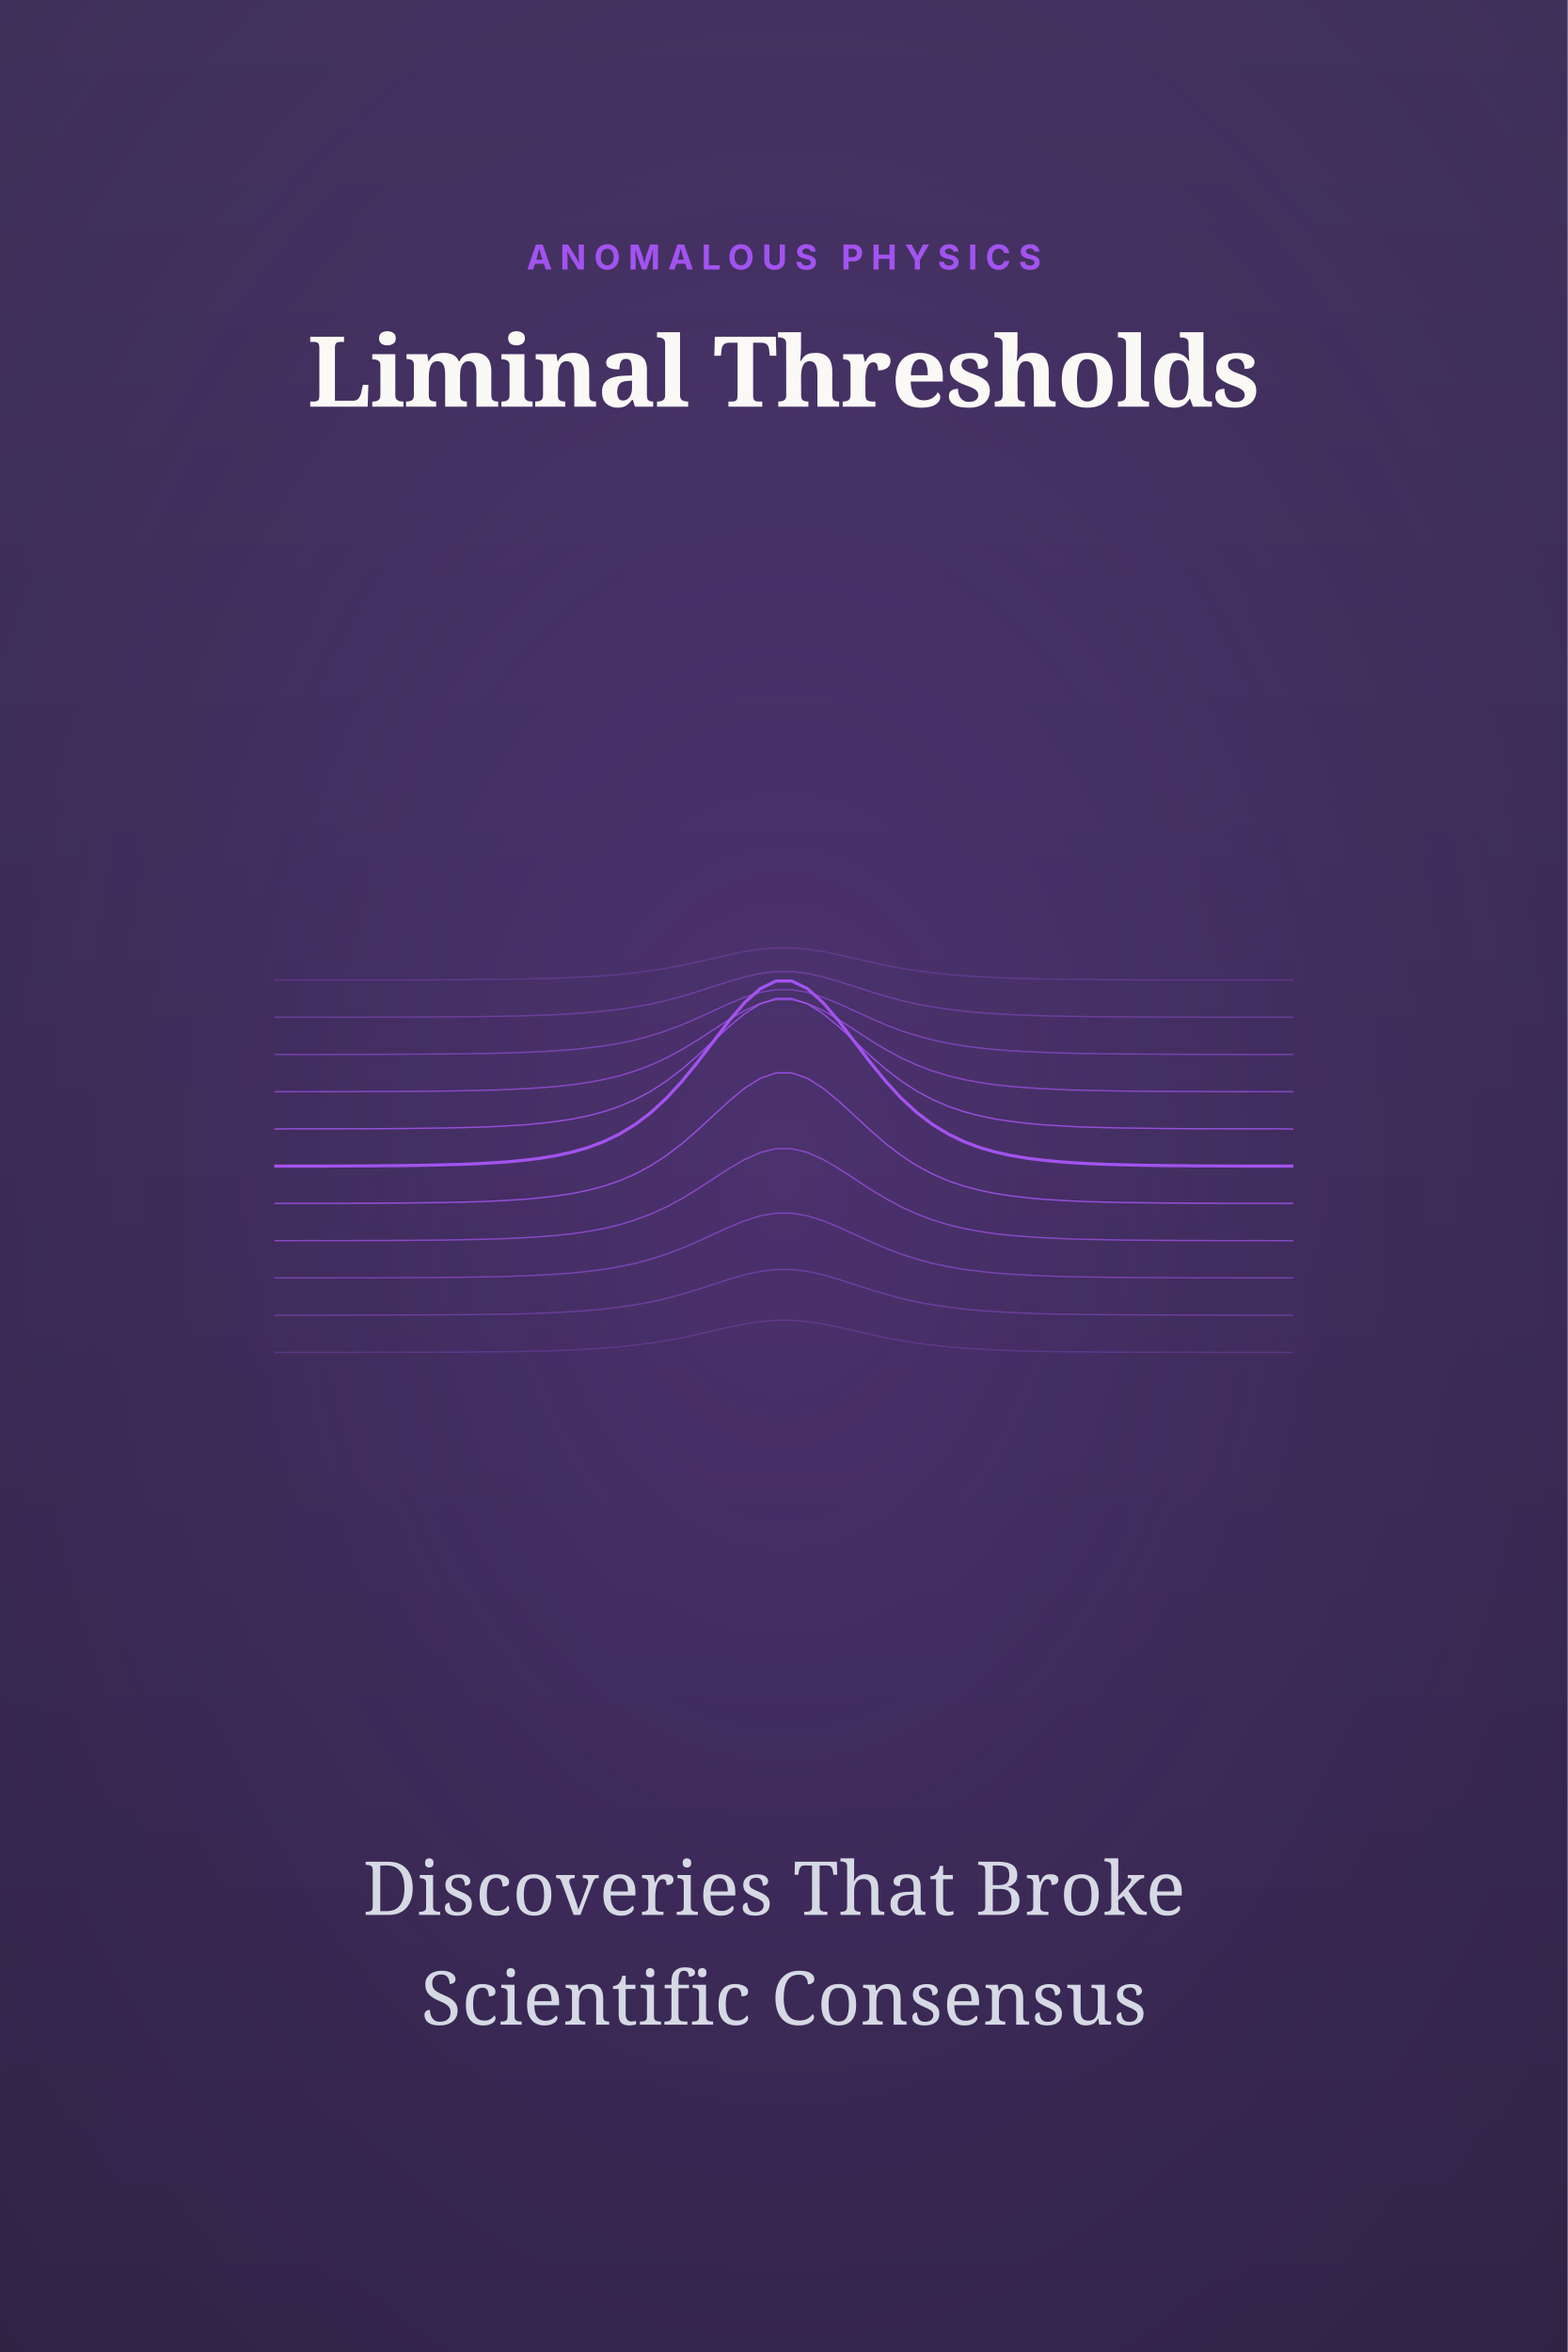
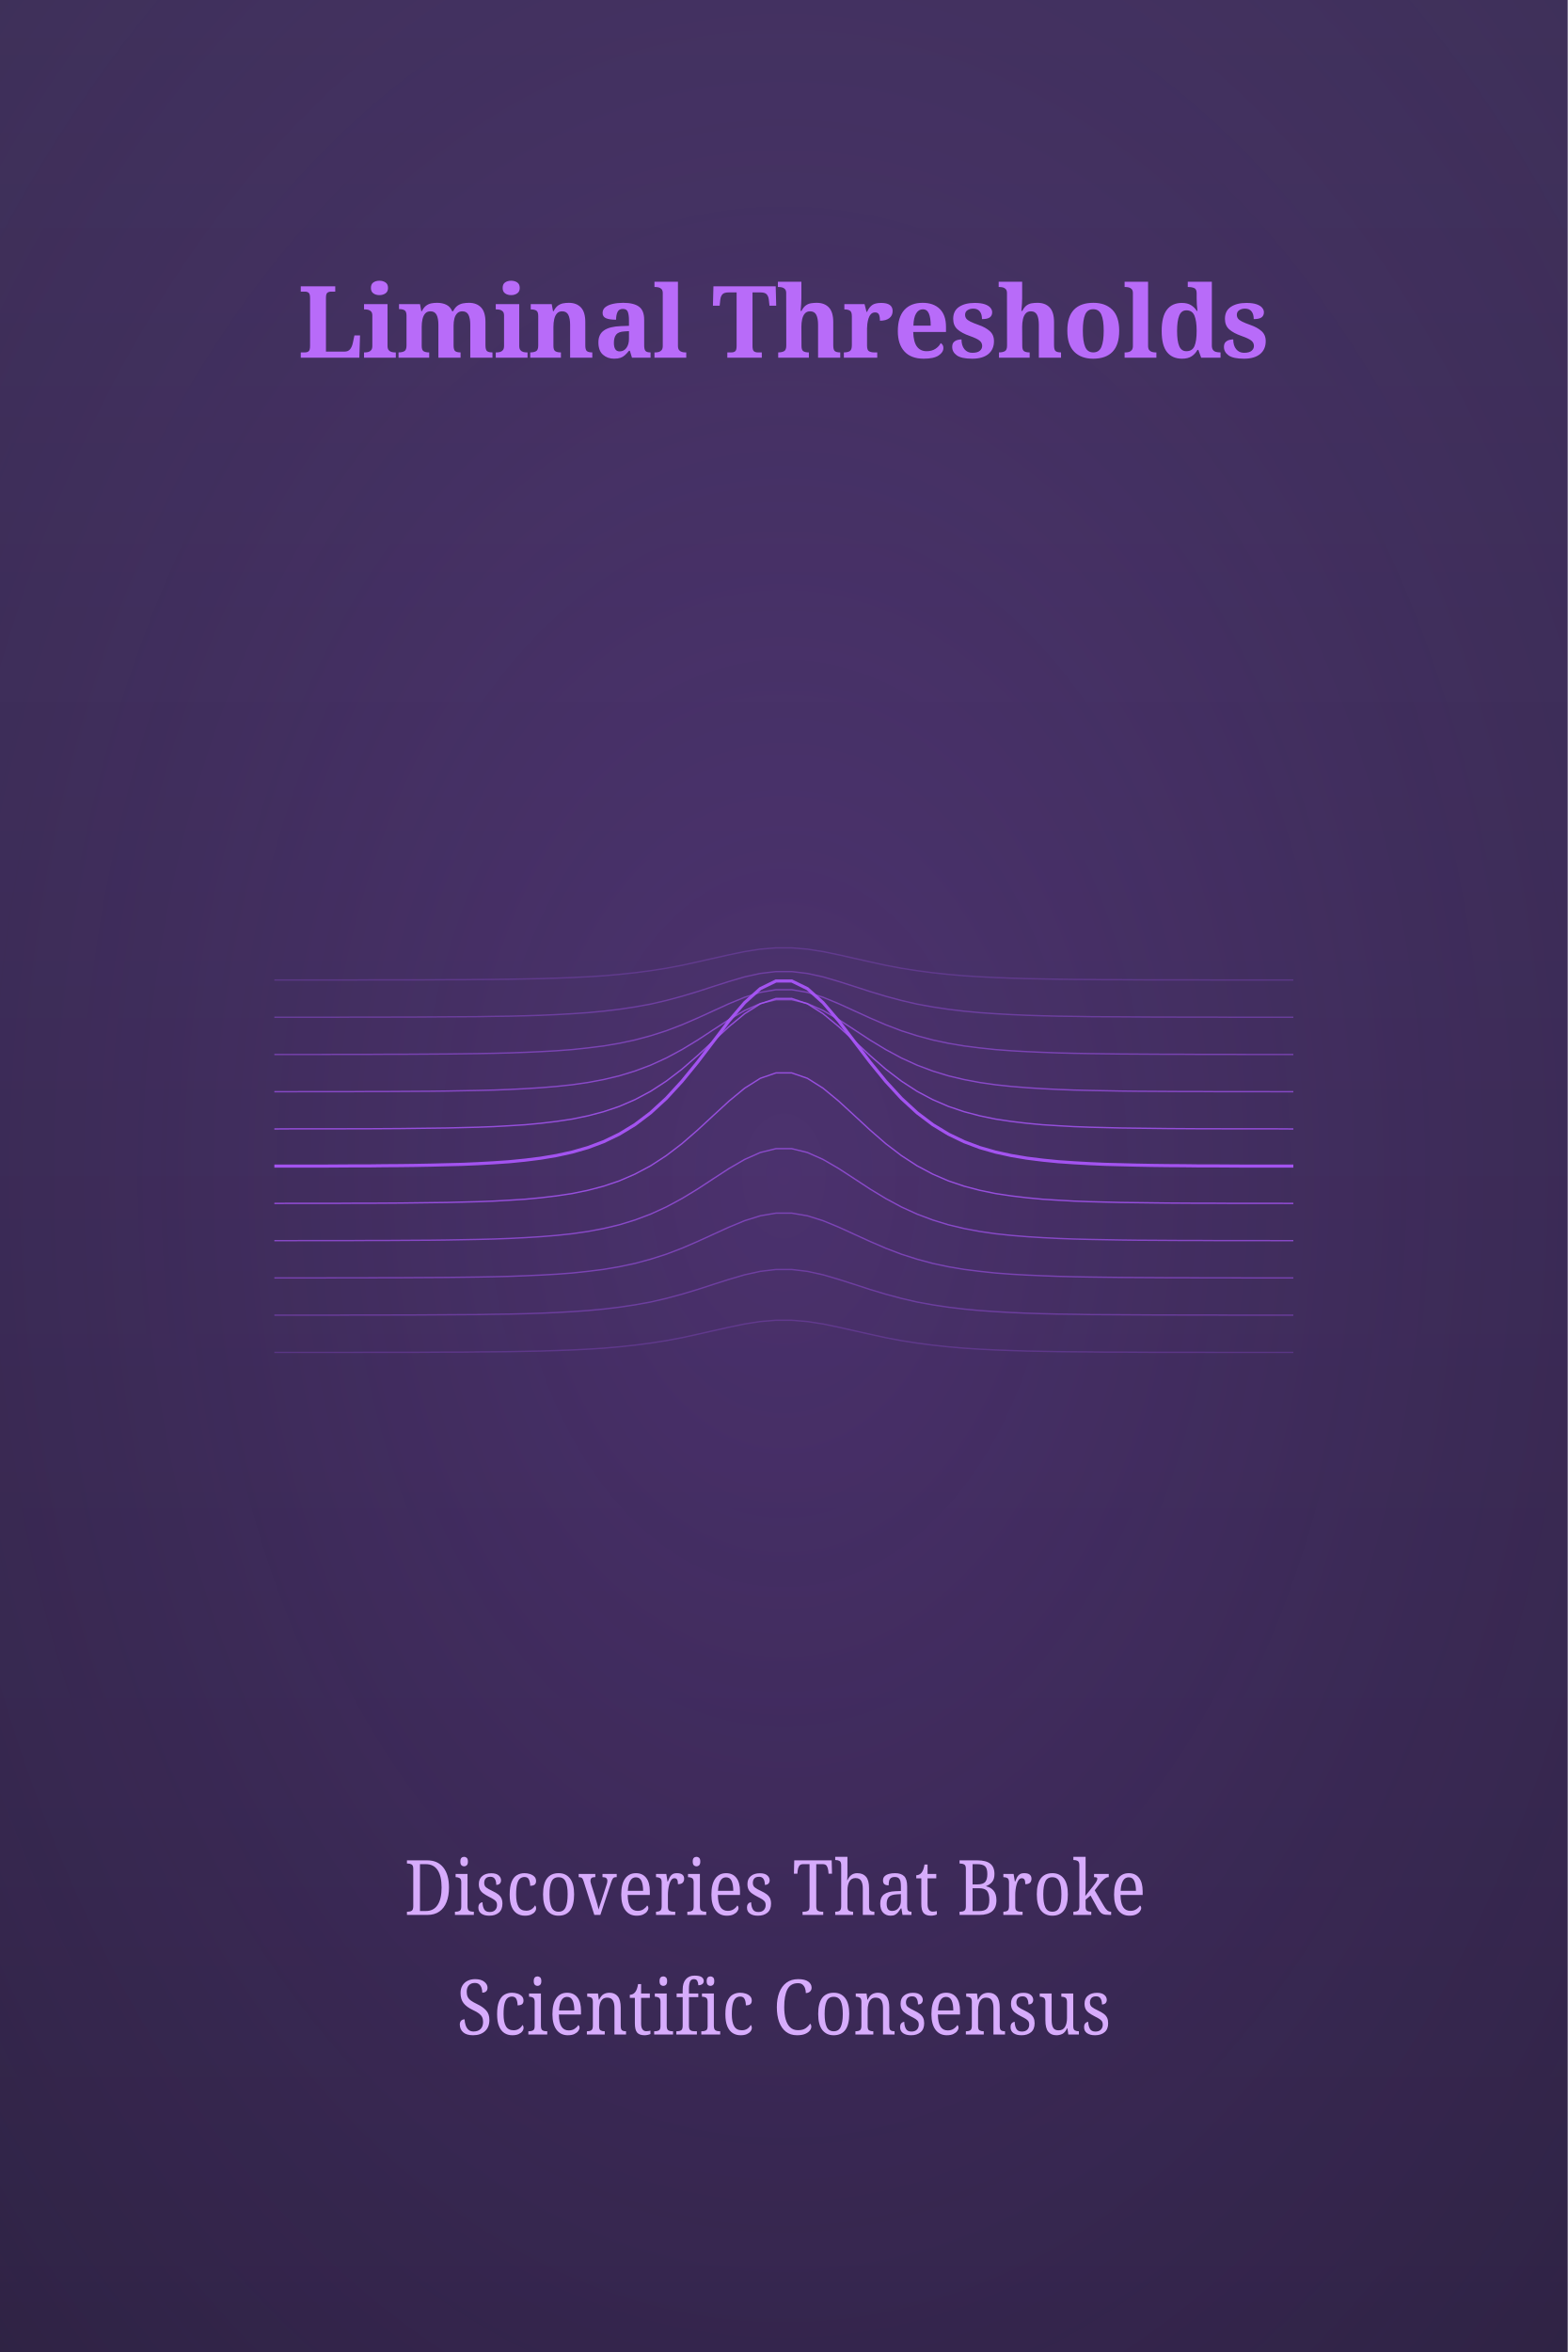
<svg xmlns="http://www.w3.org/2000/svg" viewBox="0 0 1600 2400" width="100%" height="100%">
  <defs>
    <linearGradient id="bg-liminal-thresholds" x1="0%" y1="0%" x2="0%" y2="100%">
      <stop offset="0%" stop-color="#342c4a" />
      <stop offset="60%" stop-color="#29233b" />
      <stop offset="100%" stop-color="#231e33" />
    </linearGradient>
    <radialGradient id="halo-liminal-thresholds" cx="50%" cy="50%" r="75%">
      <stop offset="0%" stop-color="#a855f7" stop-opacity="0.26" />
      <stop offset="55%" stop-color="#a855f7" stop-opacity="0.15" />
      <stop offset="100%" stop-color="#a855f7" stop-opacity="0.08" />
    </radialGradient>
  </defs>
  <rect width="1600" height="2400" fill="url(#bg-liminal-thresholds)" />
  <rect width="1600" height="2400" fill="url(#halo-liminal-thresholds)" />
-   <g text-anchor="middle" font-family="'Inter', -apple-system, BlinkMacSystemFont, sans-serif">
-     <text x="800" y="275" font-size="35" font-weight="700" letter-spacing="8" fill="#a855f7" opacity="0.95">ANOMALOUS PHYSICS</text>
-   </g>
  <g text-anchor="middle">
-     <text x="800" y="415" font-family="'Literata', Georgia, serif" font-size="100" font-weight="700" letter-spacing="-0.01em" fill="#faf9f6">Liminal Thresholds</text>
+     <text x="800" y="365" font-family="'Literata', Georgia, serif" font-size="102" font-weight="700" letter-spacing="-0.01em" fill="#b86bf9">Liminal Thresholds</text>
  </g>
  <g class="emblem-soliton" transform="translate(0, -210)">
    <path d="M 280,1210.0 L 296,1210.0 L 312,1210.0 L 328,1210.0 L 344,1210.0 L 360,1210.0 L 376,1209.9 L 392,1209.9 L 408,1209.9 L 424,1209.9 L 440,1209.8 L 456,1209.7 L 472,1209.7 L 488,1209.5 L 504,1209.4 L 520,1209.2 L 536,1208.9 L 552,1208.6 L 568,1208.1 L 584,1207.5 L 600,1206.7 L 616,1205.7 L 632,1204.3 L 648,1202.6 L 664,1200.5 L 680,1198.0 L 696,1195.0 L 712,1191.5 L 728,1187.9 L 744,1184.3 L 760,1181.0 L 776,1178.5 L 792,1177.2 L 808,1177.2 L 824,1178.5 L 840,1181.0 L 856,1184.3 L 872,1187.9 L 888,1191.5 L 904,1195.0 L 920,1198.0 L 936,1200.5 L 952,1202.6 L 968,1204.3 L 984,1205.7 L 1000,1206.7 L 1016,1207.5 L 1032,1208.1 L 1048,1208.6 L 1064,1208.9 L 1080,1209.2 L 1096,1209.4 L 1112,1209.5 L 1128,1209.7 L 1144,1209.7 L 1160,1209.8 L 1176,1209.9 L 1192,1209.9 L 1208,1209.9 L 1224,1209.9 L 1240,1210.0 L 1256,1210.0 L 1272,1210.0 L 1288,1210.0 L 1304,1210.0 L 1320,1210.0" stroke="#a855f7" stroke-width="1.4" fill="none" opacity="0.25" />
    <path d="M 280,1248.0 L 296,1248.0 L 312,1248.0 L 328,1248.0 L 344,1248.0 L 360,1247.9 L 376,1247.9 L 392,1247.9 L 408,1247.8 L 424,1247.8 L 440,1247.7 L 456,1247.6 L 472,1247.5 L 488,1247.4 L 504,1247.1 L 520,1246.9 L 536,1246.5 L 552,1246.0 L 568,1245.3 L 584,1244.4 L 600,1243.3 L 616,1241.8 L 632,1239.9 L 648,1237.5 L 664,1234.6 L 680,1230.9 L 696,1226.6 L 712,1221.8 L 728,1216.6 L 744,1211.5 L 760,1206.8 L 776,1203.3 L 792,1201.4 L 808,1201.4 L 824,1203.3 L 840,1206.8 L 856,1211.5 L 872,1216.6 L 888,1221.8 L 904,1226.6 L 920,1230.9 L 936,1234.6 L 952,1237.5 L 968,1239.9 L 984,1241.8 L 1000,1243.3 L 1016,1244.4 L 1032,1245.3 L 1048,1246.0 L 1064,1246.5 L 1080,1246.9 L 1096,1247.1 L 1112,1247.4 L 1128,1247.5 L 1144,1247.6 L 1160,1247.7 L 1176,1247.8 L 1192,1247.8 L 1208,1247.9 L 1224,1247.9 L 1240,1247.9 L 1256,1248.0 L 1272,1248.0 L 1288,1248.0 L 1304,1248.0 L 1320,1248.0" stroke="#a855f7" stroke-width="1.4" fill="none" opacity="0.39" />
    <path d="M 280,1286.0 L 296,1286.0 L 312,1286.0 L 328,1286.0 L 344,1285.9 L 360,1285.9 L 376,1285.9 L 392,1285.8 L 408,1285.8 L 424,1285.7 L 440,1285.6 L 456,1285.5 L 472,1285.3 L 488,1285.1 L 504,1284.8 L 520,1284.4 L 536,1283.8 L 552,1283.1 L 568,1282.2 L 584,1281.0 L 600,1279.3 L 616,1277.3 L 632,1274.6 L 648,1271.2 L 664,1266.9 L 680,1261.8 L 696,1255.7 L 712,1248.8 L 728,1241.5 L 744,1234.2 L 760,1227.6 L 776,1222.6 L 792,1219.9 L 808,1219.9 L 824,1222.6 L 840,1227.6 L 856,1234.2 L 872,1241.5 L 888,1248.8 L 904,1255.7 L 920,1261.8 L 936,1266.9 L 952,1271.2 L 968,1274.6 L 984,1277.3 L 1000,1279.3 L 1016,1281.0 L 1032,1282.2 L 1048,1283.1 L 1064,1283.8 L 1080,1284.4 L 1096,1284.8 L 1112,1285.1 L 1128,1285.3 L 1144,1285.5 L 1160,1285.6 L 1176,1285.7 L 1192,1285.8 L 1208,1285.8 L 1224,1285.9 L 1240,1285.9 L 1256,1285.9 L 1272,1286.0 L 1288,1286.0 L 1304,1286.0 L 1320,1286.0" stroke="#a855f7" stroke-width="1.4" fill="none" opacity="0.53" />
    <path d="M 280,1324.0 L 296,1324.0 L 312,1323.9 L 328,1323.9 L 344,1323.9 L 360,1323.9 L 376,1323.8 L 392,1323.8 L 408,1323.7 L 424,1323.6 L 440,1323.5 L 456,1323.3 L 472,1323.0 L 488,1322.7 L 504,1322.3 L 520,1321.7 L 536,1320.9 L 552,1319.9 L 568,1318.6 L 584,1316.9 L 600,1314.6 L 616,1311.6 L 632,1307.8 L 648,1302.9 L 664,1296.9 L 680,1289.6 L 696,1281.0 L 712,1271.3 L 728,1260.8 L 744,1250.4 L 760,1241.1 L 776,1234.0 L 792,1230.1 L 808,1230.1 L 824,1234.0 L 840,1241.1 L 856,1250.4 L 872,1260.8 L 888,1271.3 L 904,1281.0 L 920,1289.6 L 936,1296.9 L 952,1302.9 L 968,1307.8 L 984,1311.6 L 1000,1314.6 L 1016,1316.9 L 1032,1318.6 L 1048,1319.9 L 1064,1320.9 L 1080,1321.7 L 1096,1322.3 L 1112,1322.7 L 1128,1323.0 L 1144,1323.3 L 1160,1323.5 L 1176,1323.6 L 1192,1323.7 L 1208,1323.8 L 1224,1323.8 L 1240,1323.9 L 1256,1323.9 L 1272,1323.9 L 1288,1323.9 L 1304,1324.0 L 1320,1324.0" stroke="#a855f7" stroke-width="1.4" fill="none" opacity="0.67" />
    <path d="M 280,1362.0 L 296,1361.9 L 312,1361.9 L 328,1361.9 L 344,1361.9 L 360,1361.8 L 376,1361.8 L 392,1361.7 L 408,1361.6 L 424,1361.4 L 440,1361.2 L 456,1361.0 L 472,1360.6 L 488,1360.2 L 504,1359.6 L 520,1358.7 L 536,1357.7 L 552,1356.2 L 568,1354.3 L 584,1351.9 L 600,1348.6 L 616,1344.4 L 632,1339.0 L 648,1332.1 L 664,1323.6 L 680,1313.2 L 696,1301.0 L 712,1287.1 L 728,1272.3 L 744,1257.6 L 760,1244.4 L 776,1234.3 L 792,1228.8 L 808,1228.8 L 824,1234.3 L 840,1244.4 L 856,1257.6 L 872,1272.3 L 888,1287.1 L 904,1301.0 L 920,1313.2 L 936,1323.6 L 952,1332.1 L 968,1339.0 L 984,1344.4 L 1000,1348.6 L 1016,1351.9 L 1032,1354.3 L 1048,1356.2 L 1064,1357.7 L 1080,1358.7 L 1096,1359.6 L 1112,1360.2 L 1128,1360.6 L 1144,1361.0 L 1160,1361.2 L 1176,1361.4 L 1192,1361.6 L 1208,1361.7 L 1224,1361.8 L 1240,1361.8 L 1256,1361.9 L 1272,1361.9 L 1288,1361.9 L 1304,1361.9 L 1320,1362.0" stroke="#a855f7" stroke-width="1.4" fill="none" opacity="0.81" />
    <path d="M 280,1399.9 L 296,1399.9 L 312,1399.9 L 328,1399.9 L 344,1399.8 L 360,1399.7 L 376,1399.7 L 392,1399.5 L 408,1399.4 L 424,1399.2 L 440,1398.9 L 456,1398.5 L 472,1398.1 L 488,1397.4 L 504,1396.5 L 520,1395.4 L 536,1393.8 L 552,1391.8 L 568,1389.1 L 584,1385.6 L 600,1381.0 L 616,1375.0 L 632,1367.3 L 648,1357.6 L 664,1345.5 L 680,1330.8 L 696,1313.4 L 712,1293.8 L 728,1272.8 L 744,1251.8 L 760,1233.1 L 776,1218.8 L 792,1211.0 L 808,1211.0 L 824,1218.8 L 840,1233.1 L 856,1251.8 L 872,1272.8 L 888,1293.8 L 904,1313.4 L 920,1330.8 L 936,1345.5 L 952,1357.6 L 968,1367.3 L 984,1375.0 L 1000,1381.0 L 1016,1385.6 L 1032,1389.1 L 1048,1391.8 L 1064,1393.8 L 1080,1395.4 L 1096,1396.5 L 1112,1397.4 L 1128,1398.1 L 1144,1398.5 L 1160,1398.9 L 1176,1399.2 L 1192,1399.4 L 1208,1399.5 L 1224,1399.7 L 1240,1399.7 L 1256,1399.8 L 1272,1399.9 L 1288,1399.9 L 1304,1399.9 L 1320,1399.9" stroke="#a855f7" stroke-width="3.2" fill="none" opacity="0.95" />
    <path d="M 280,1438.0 L 296,1437.9 L 312,1437.9 L 328,1437.9 L 344,1437.9 L 360,1437.8 L 376,1437.8 L 392,1437.7 L 408,1437.6 L 424,1437.4 L 440,1437.2 L 456,1437.0 L 472,1436.6 L 488,1436.2 L 504,1435.6 L 520,1434.7 L 536,1433.7 L 552,1432.2 L 568,1430.3 L 584,1427.9 L 600,1424.6 L 616,1420.4 L 632,1415.0 L 648,1408.1 L 664,1399.6 L 680,1389.2 L 696,1377.0 L 712,1363.1 L 728,1348.3 L 744,1333.6 L 760,1320.4 L 776,1310.3 L 792,1304.8 L 808,1304.8 L 824,1310.3 L 840,1320.4 L 856,1333.6 L 872,1348.3 L 888,1363.1 L 904,1377.0 L 920,1389.2 L 936,1399.6 L 952,1408.1 L 968,1415.0 L 984,1420.4 L 1000,1424.6 L 1016,1427.9 L 1032,1430.3 L 1048,1432.2 L 1064,1433.7 L 1080,1434.7 L 1096,1435.6 L 1112,1436.2 L 1128,1436.6 L 1144,1437.0 L 1160,1437.2 L 1176,1437.4 L 1192,1437.6 L 1208,1437.7 L 1224,1437.8 L 1240,1437.8 L 1256,1437.9 L 1272,1437.9 L 1288,1437.9 L 1304,1437.9 L 1320,1438.0" stroke="#a855f7" stroke-width="1.4" fill="none" opacity="0.81" />
    <path d="M 280,1476.0 L 296,1476.0 L 312,1475.9 L 328,1475.9 L 344,1475.9 L 360,1475.9 L 376,1475.8 L 392,1475.8 L 408,1475.7 L 424,1475.6 L 440,1475.5 L 456,1475.3 L 472,1475.0 L 488,1474.7 L 504,1474.3 L 520,1473.7 L 536,1472.9 L 552,1471.9 L 568,1470.6 L 584,1468.9 L 600,1466.6 L 616,1463.6 L 632,1459.8 L 648,1454.9 L 664,1448.9 L 680,1441.6 L 696,1433.0 L 712,1423.3 L 728,1412.8 L 744,1402.4 L 760,1393.1 L 776,1386.0 L 792,1382.1 L 808,1382.1 L 824,1386.0 L 840,1393.1 L 856,1402.4 L 872,1412.8 L 888,1423.3 L 904,1433.0 L 920,1441.6 L 936,1448.9 L 952,1454.9 L 968,1459.8 L 984,1463.6 L 1000,1466.6 L 1016,1468.9 L 1032,1470.6 L 1048,1471.9 L 1064,1472.9 L 1080,1473.7 L 1096,1474.3 L 1112,1474.7 L 1128,1475.0 L 1144,1475.3 L 1160,1475.5 L 1176,1475.6 L 1192,1475.7 L 1208,1475.8 L 1224,1475.8 L 1240,1475.9 L 1256,1475.9 L 1272,1475.9 L 1288,1475.9 L 1304,1476.0 L 1320,1476.0" stroke="#a855f7" stroke-width="1.4" fill="none" opacity="0.67" />
    <path d="M 280,1514.0 L 296,1514.0 L 312,1514.0 L 328,1514.0 L 344,1513.9 L 360,1513.9 L 376,1513.9 L 392,1513.8 L 408,1513.8 L 424,1513.7 L 440,1513.6 L 456,1513.5 L 472,1513.3 L 488,1513.1 L 504,1512.8 L 520,1512.4 L 536,1511.8 L 552,1511.1 L 568,1510.2 L 584,1509.0 L 600,1507.3 L 616,1505.3 L 632,1502.6 L 648,1499.2 L 664,1494.9 L 680,1489.8 L 696,1483.7 L 712,1476.8 L 728,1469.5 L 744,1462.2 L 760,1455.6 L 776,1450.6 L 792,1447.9 L 808,1447.9 L 824,1450.6 L 840,1455.6 L 856,1462.2 L 872,1469.5 L 888,1476.8 L 904,1483.7 L 920,1489.8 L 936,1494.9 L 952,1499.2 L 968,1502.6 L 984,1505.3 L 1000,1507.3 L 1016,1509.0 L 1032,1510.2 L 1048,1511.1 L 1064,1511.8 L 1080,1512.4 L 1096,1512.8 L 1112,1513.1 L 1128,1513.3 L 1144,1513.5 L 1160,1513.6 L 1176,1513.7 L 1192,1513.8 L 1208,1513.8 L 1224,1513.9 L 1240,1513.9 L 1256,1513.9 L 1272,1514.0 L 1288,1514.0 L 1304,1514.0 L 1320,1514.0" stroke="#a855f7" stroke-width="1.4" fill="none" opacity="0.53" />
    <path d="M 280,1552.0 L 296,1552.0 L 312,1552.0 L 328,1552.0 L 344,1552.0 L 360,1551.9 L 376,1551.9 L 392,1551.9 L 408,1551.8 L 424,1551.8 L 440,1551.7 L 456,1551.6 L 472,1551.5 L 488,1551.4 L 504,1551.1 L 520,1550.9 L 536,1550.5 L 552,1550.0 L 568,1549.3 L 584,1548.4 L 600,1547.3 L 616,1545.8 L 632,1543.9 L 648,1541.5 L 664,1538.6 L 680,1534.9 L 696,1530.6 L 712,1525.8 L 728,1520.6 L 744,1515.5 L 760,1510.8 L 776,1507.3 L 792,1505.4 L 808,1505.4 L 824,1507.3 L 840,1510.8 L 856,1515.5 L 872,1520.6 L 888,1525.8 L 904,1530.6 L 920,1534.9 L 936,1538.6 L 952,1541.5 L 968,1543.9 L 984,1545.8 L 1000,1547.3 L 1016,1548.4 L 1032,1549.3 L 1048,1550.0 L 1064,1550.5 L 1080,1550.9 L 1096,1551.1 L 1112,1551.4 L 1128,1551.5 L 1144,1551.6 L 1160,1551.7 L 1176,1551.8 L 1192,1551.8 L 1208,1551.9 L 1224,1551.9 L 1240,1551.9 L 1256,1552.0 L 1272,1552.0 L 1288,1552.0 L 1304,1552.0 L 1320,1552.0" stroke="#a855f7" stroke-width="1.4" fill="none" opacity="0.39" />
    <path d="M 280,1590.0 L 296,1590.0 L 312,1590.0 L 328,1590.0 L 344,1590.0 L 360,1590.0 L 376,1589.9 L 392,1589.9 L 408,1589.9 L 424,1589.9 L 440,1589.8 L 456,1589.7 L 472,1589.7 L 488,1589.5 L 504,1589.4 L 520,1589.2 L 536,1588.9 L 552,1588.6 L 568,1588.1 L 584,1587.5 L 600,1586.7 L 616,1585.7 L 632,1584.3 L 648,1582.6 L 664,1580.5 L 680,1578.0 L 696,1575.0 L 712,1571.5 L 728,1567.9 L 744,1564.3 L 760,1561.0 L 776,1558.5 L 792,1557.2 L 808,1557.2 L 824,1558.5 L 840,1561.0 L 856,1564.3 L 872,1567.9 L 888,1571.5 L 904,1575.0 L 920,1578.0 L 936,1580.5 L 952,1582.6 L 968,1584.3 L 984,1585.7 L 1000,1586.7 L 1016,1587.5 L 1032,1588.1 L 1048,1588.6 L 1064,1588.9 L 1080,1589.2 L 1096,1589.4 L 1112,1589.5 L 1128,1589.7 L 1144,1589.7 L 1160,1589.8 L 1176,1589.9 L 1192,1589.9 L 1208,1589.9 L 1224,1589.9 L 1240,1590.0 L 1256,1590.0 L 1272,1590.0 L 1288,1590.0 L 1304,1590.0 L 1320,1590.0" stroke="#a855f7" stroke-width="1.4" fill="none" opacity="0.25" />
  </g>
-   <g text-anchor="middle">
-     <text x="800" y="1954" font-family="'Literata', Georgia, serif" font-size="76" font-weight="500" letter-spacing="0.005em" fill="#e2e8f0" opacity="0.92">
+   <g text-anchor="middle" transform="translate(800, 0) scale(0.87, 1) translate(-800, 0)">
+     <text x="800" y="1954" font-family="'Literata', Georgia, serif" font-size="78" font-weight="300" letter-spacing="0.01em" fill="#d7acfc">
      <tspan x="800" dy="0">Discoveries That Broke</tspan>
-       <tspan x="800" dy="112">Scientific Consensus</tspan>
+       <tspan x="800" dy="122">Scientific Consensus</tspan>
    </text>
  </g>
</svg>
